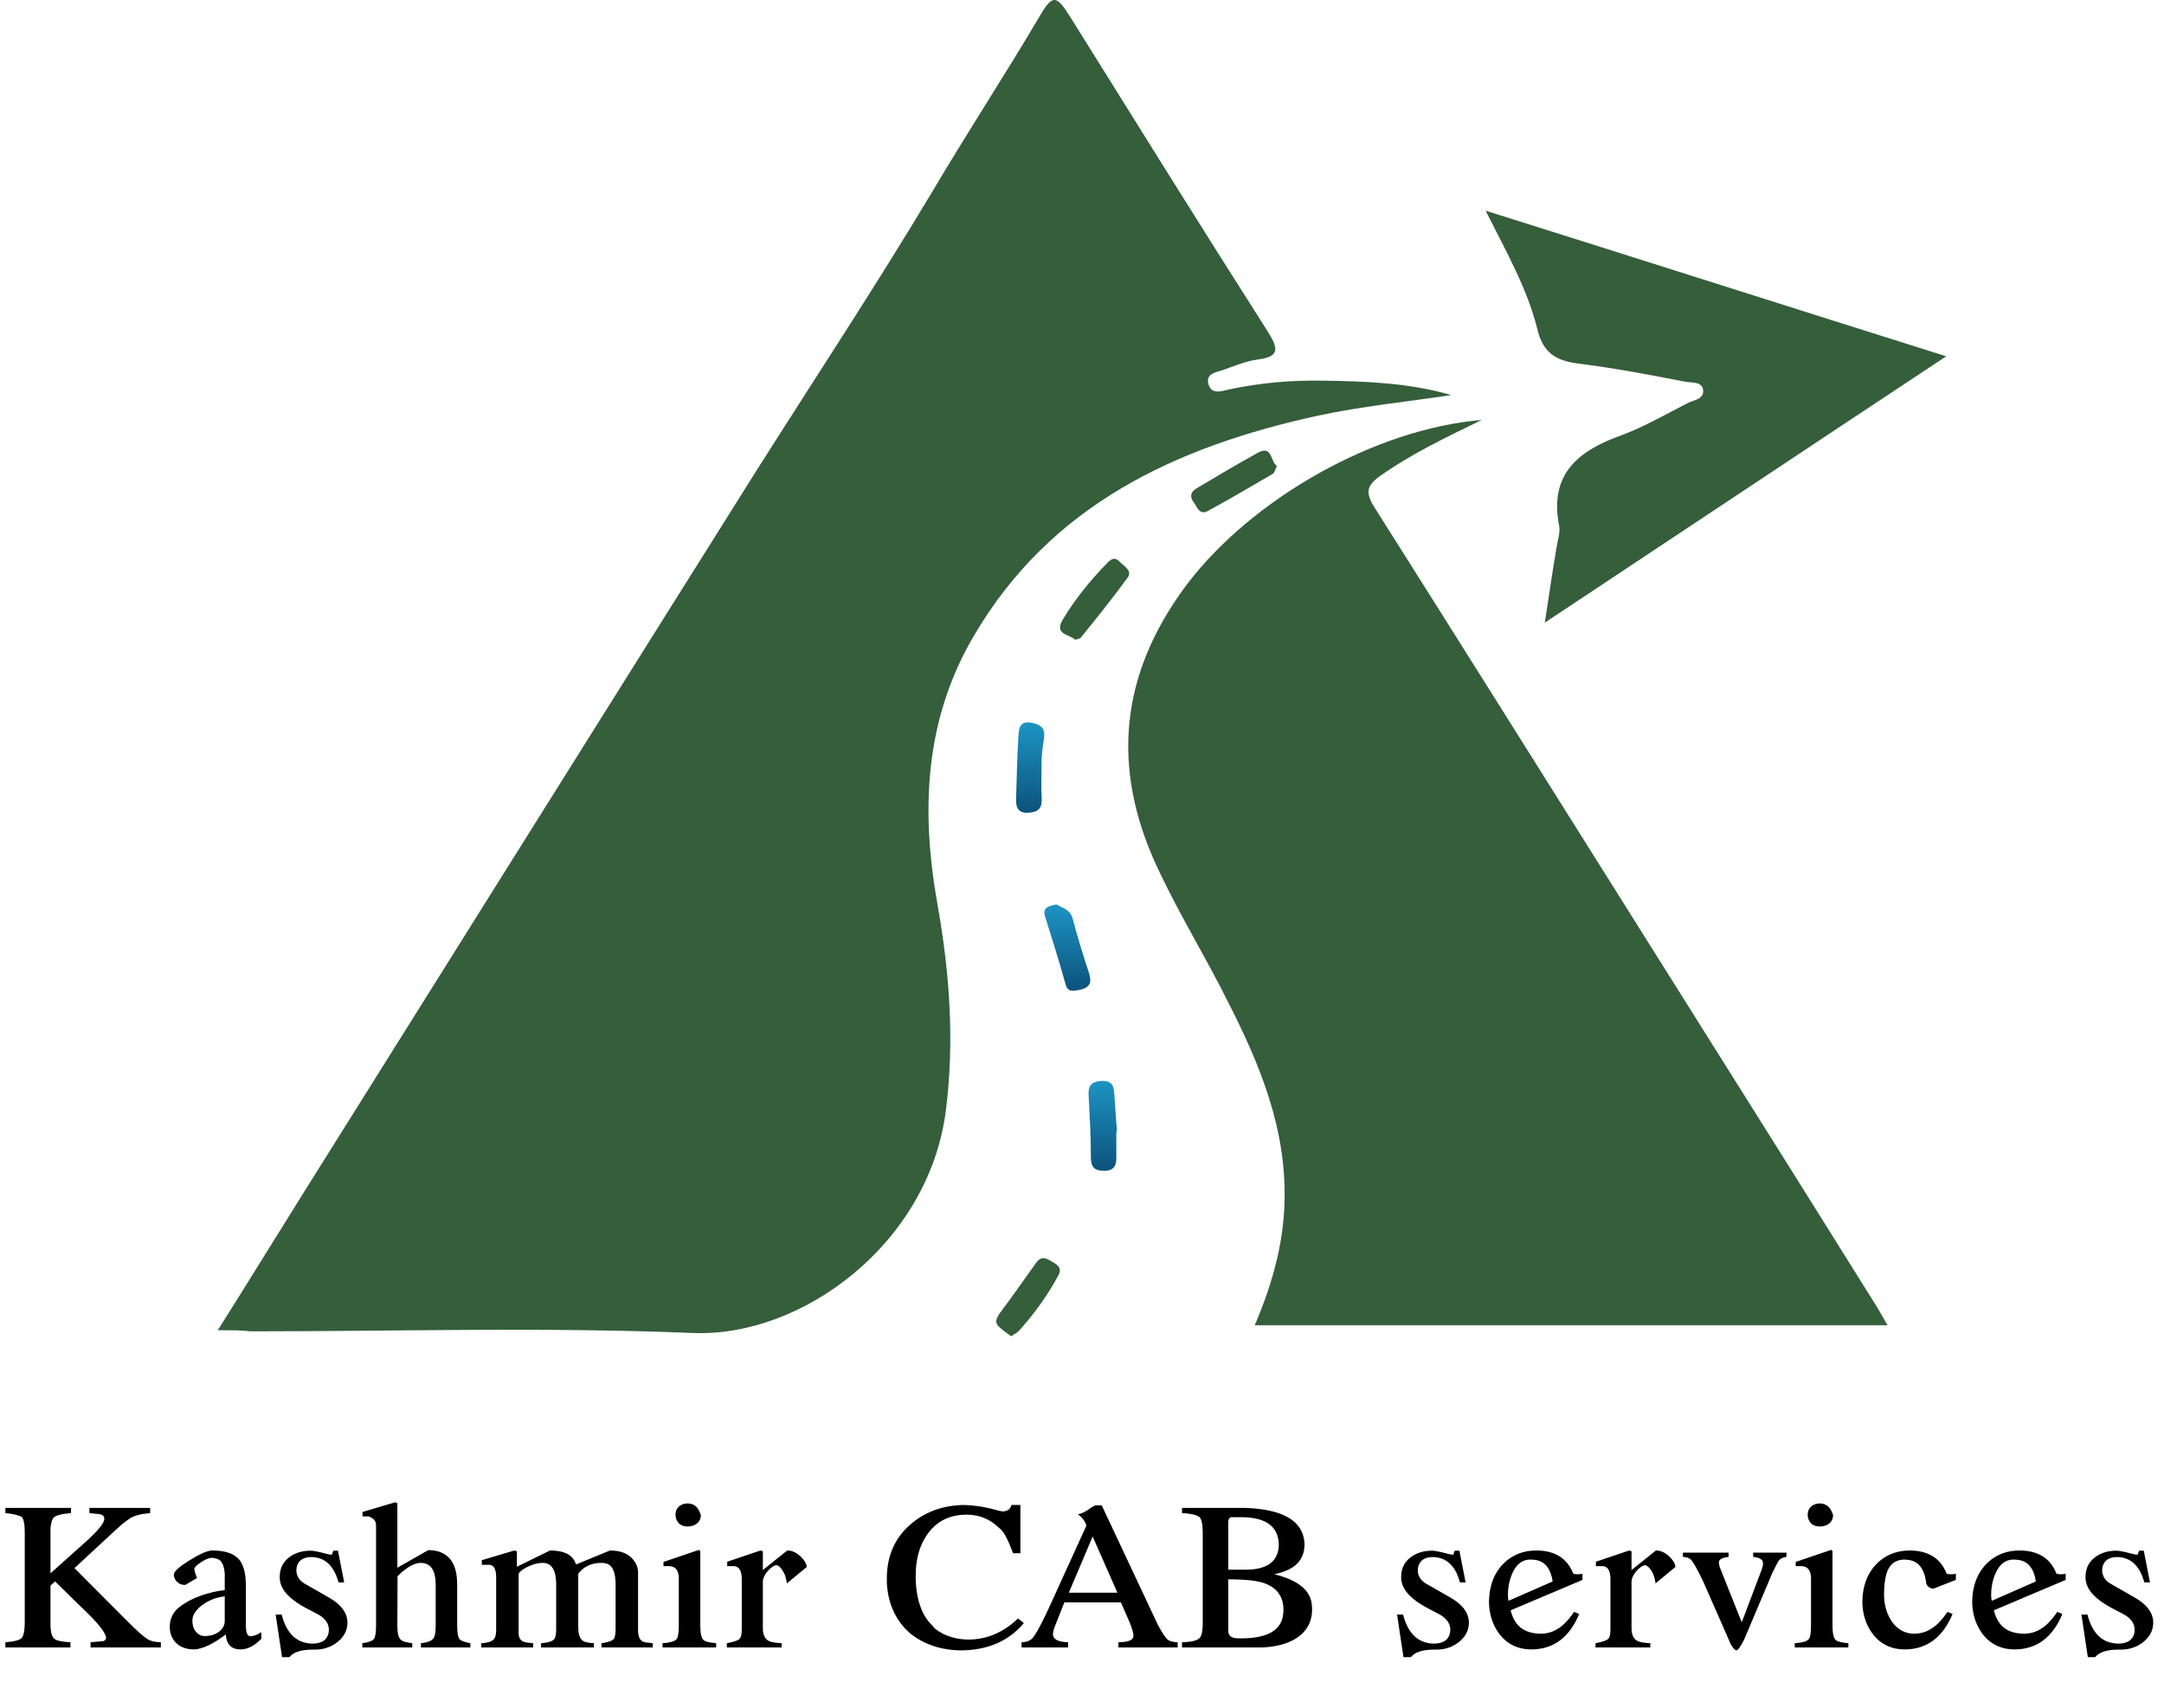
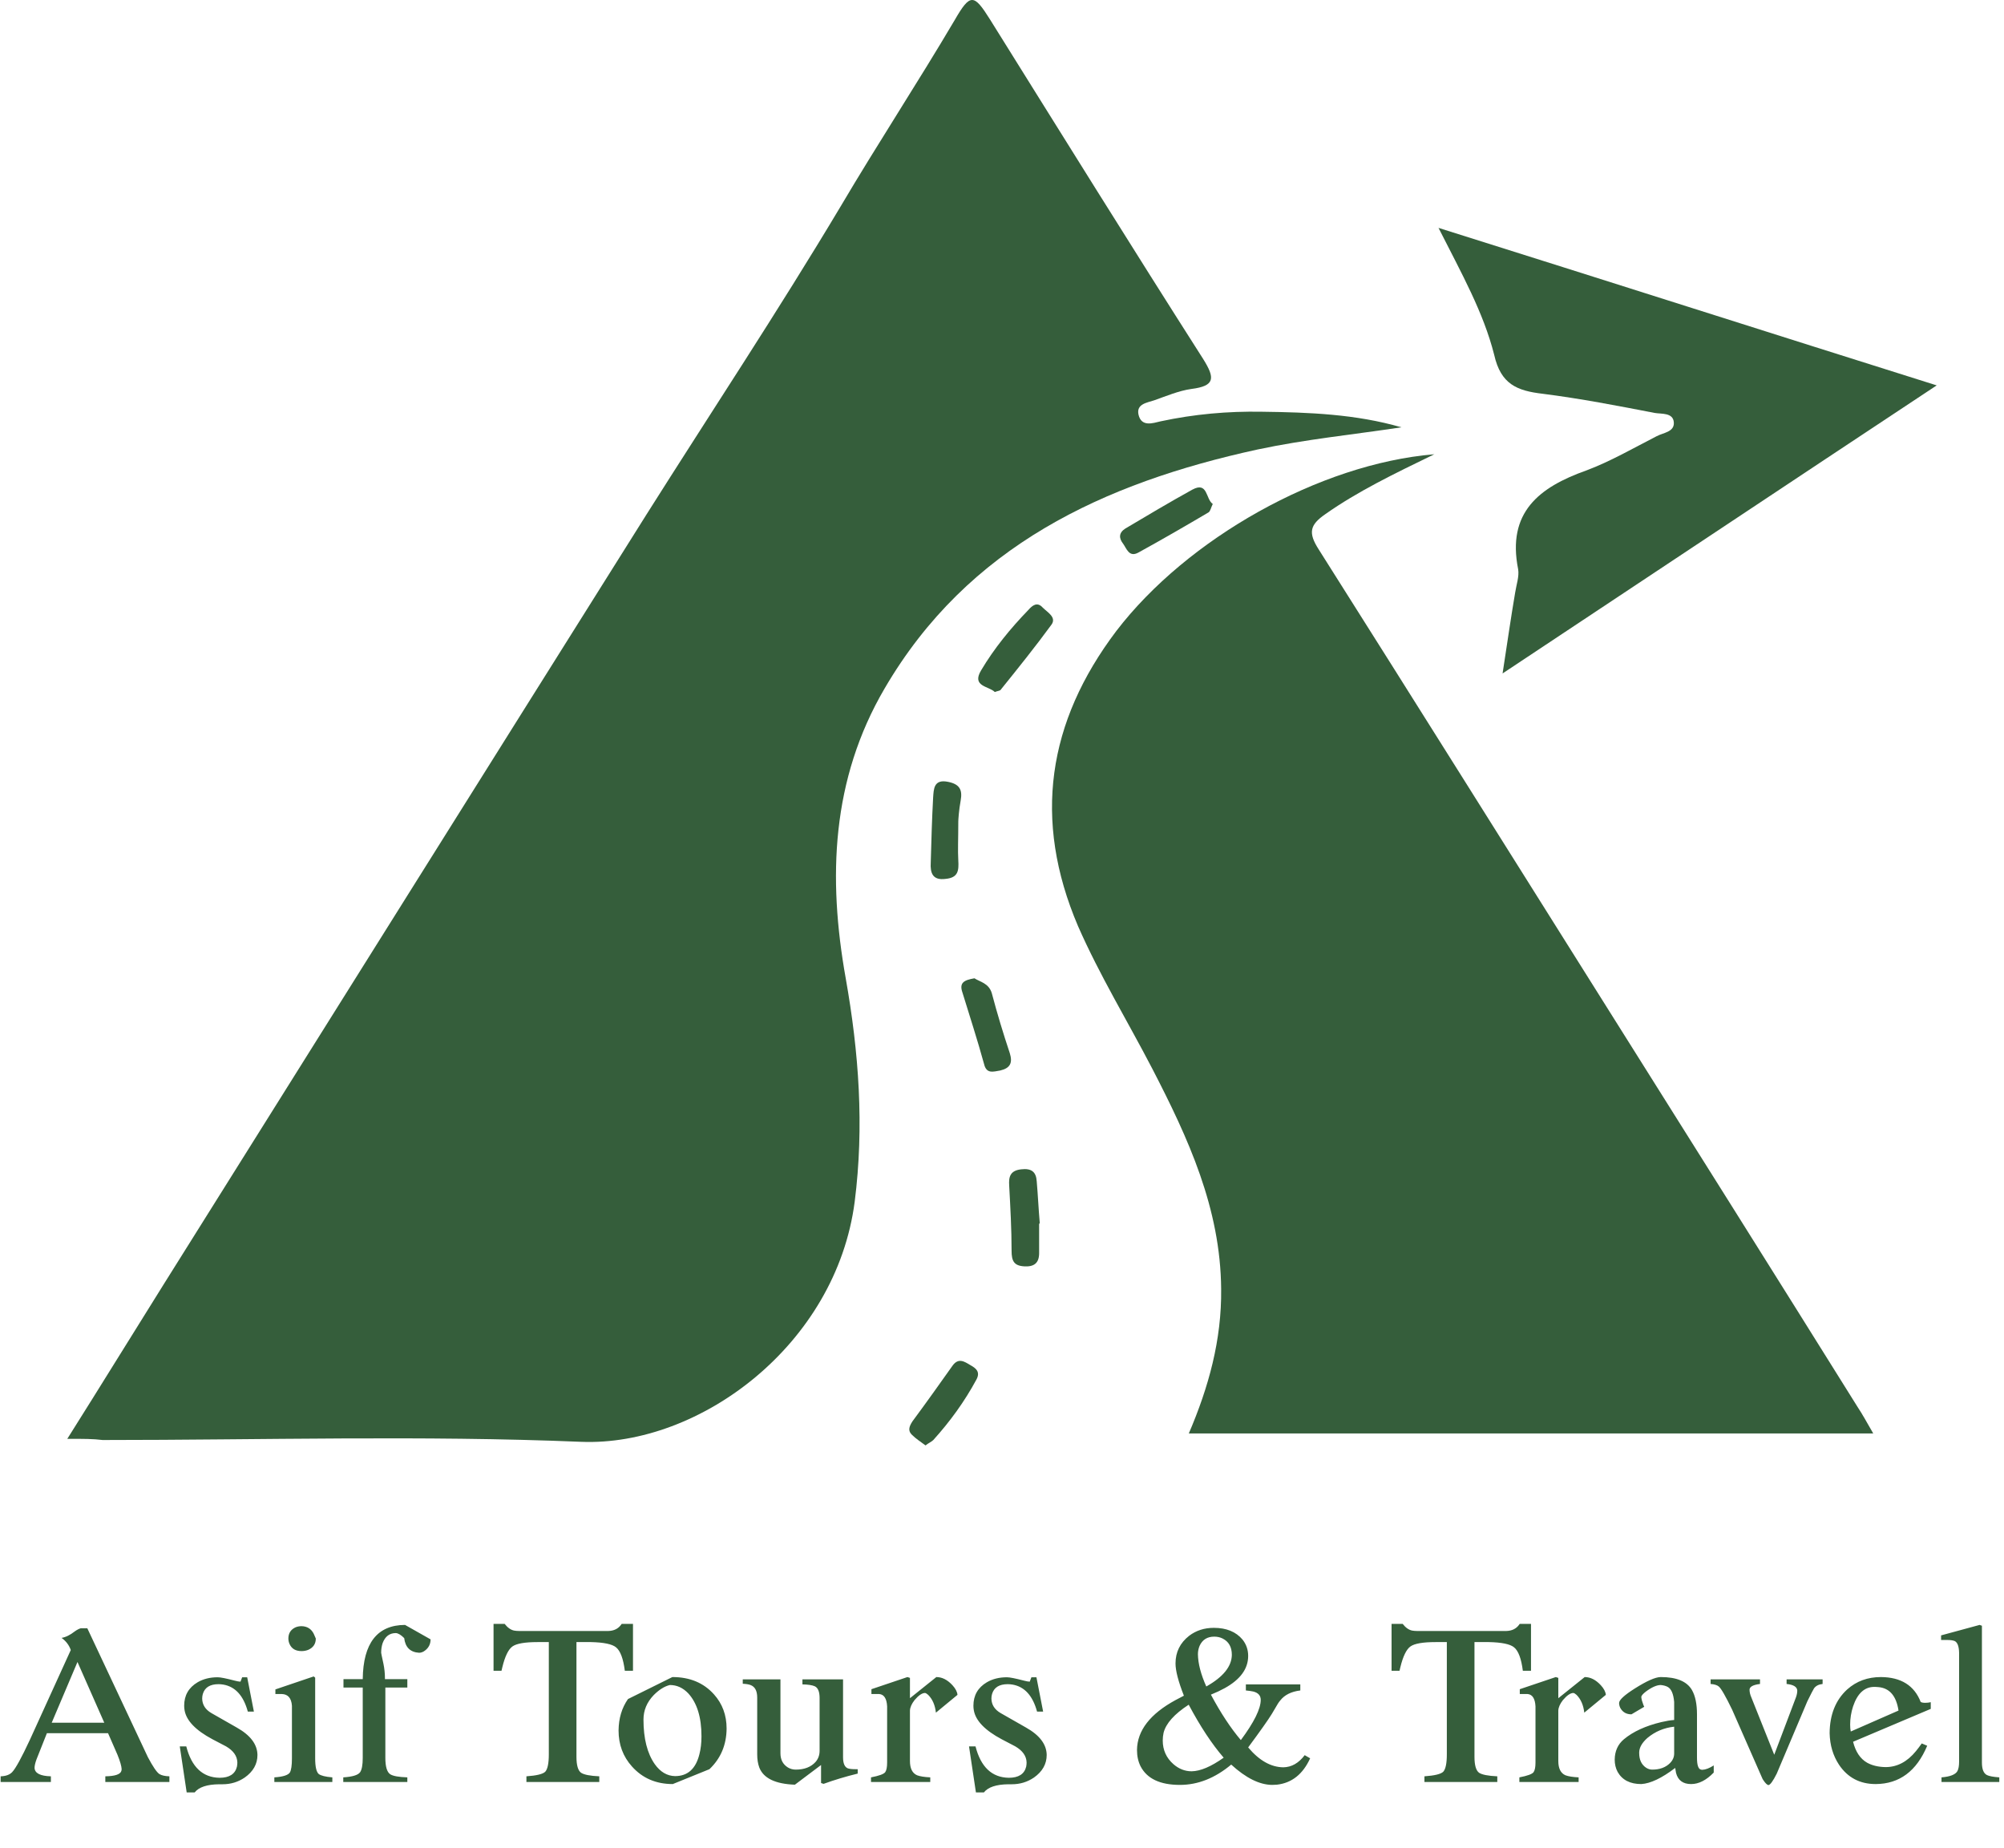
- <svg xmlns="http://www.w3.org/2000/svg" width="313" height="247" viewBox="0 0 313 247" fill="none">
-   <path d="M146.273 193.267C145.633 192.786 144.992 192.386 144.432 191.825C143.871 191.265 144.111 190.704 144.512 190.064C146.353 187.581 148.115 185.099 149.877 182.616C150.678 181.495 151.478 182.056 152.279 182.536C153 182.937 153.64 183.417 153.08 184.458C151.478 187.421 149.556 190.064 147.314 192.546C147.074 192.786 146.674 192.946 146.273 193.267Z" fill="#355E3B" />
-   <path d="M31.5 192.385C36.145 185.018 40.228 178.371 44.392 171.725C65.933 137.372 87.394 103.099 108.934 68.826C117.583 55.133 126.551 41.6 134.879 27.667C139.844 19.259 145.209 11.091 150.174 2.683C152.256 -0.921 152.736 -0.841 154.898 2.603C164.348 17.737 173.797 32.952 183.406 48.006C185.007 50.569 185.007 51.609 181.804 52.01C180.123 52.25 178.441 52.971 176.84 53.531C175.879 53.852 174.437 54.012 174.758 55.453C175.158 57.135 176.679 56.574 177.72 56.334C182.205 55.373 186.689 54.973 191.253 55.053C197.579 55.133 203.825 55.373 209.911 57.135C203.585 58.096 197.099 58.736 190.693 60.098C170.113 64.582 151.936 72.99 140.805 92.048C133.678 104.22 133.198 117.353 135.6 130.806C137.362 140.735 138.082 150.585 136.801 160.674C134.319 179.813 116.061 193.426 100.206 192.785C78.906 191.904 57.525 192.545 36.224 192.545C34.943 192.385 33.742 192.385 31.5 192.385Z" fill="#355E3B" />
-   <path d="M214.315 60.739C208.87 63.382 204.065 65.704 199.741 68.747C197.659 70.188 197.419 71.229 198.86 73.472C211.833 93.971 224.725 114.551 237.618 135.051C248.748 152.748 259.879 170.445 270.93 188.142C271.57 189.103 272.131 190.144 273.012 191.665C242.342 191.665 212.073 191.665 181.484 191.665C184.126 185.499 185.888 179.173 185.808 172.366C185.728 161.556 181.404 152.187 176.599 142.898C173.316 136.572 169.552 130.406 166.67 123.84C160.584 109.586 162.586 96.534 171.794 84.362C181.244 72.03 198.941 62.02 214.315 60.739Z" fill="#355E3B" />
-   <path d="M214.876 30.47C237.298 37.517 258.838 44.404 281.5 51.53C261.641 64.663 242.903 77.155 223.444 90.047C224.085 85.883 224.565 82.52 225.126 79.237C225.286 78.196 225.686 77.075 225.526 76.114C224.005 68.507 228.329 65.144 234.655 62.901C237.858 61.7 240.901 59.938 244.024 58.337C244.905 57.856 246.426 57.776 246.346 56.495C246.266 55.134 244.665 55.374 243.784 55.214C238.819 54.253 233.854 53.292 228.809 52.651C225.366 52.251 223.204 51.37 222.323 47.447C220.882 41.761 217.999 36.636 214.876 30.47Z" fill="#355E3B" />
-   <path d="M155.539 92.53C154.738 91.729 152.416 91.809 153.697 89.647C155.459 86.684 157.621 84.041 160.023 81.559C160.584 80.918 161.224 80.438 161.945 81.239C162.586 81.879 163.787 82.52 163.146 83.481C160.984 86.444 158.662 89.327 156.34 92.209C156.26 92.37 155.939 92.37 155.539 92.53Z" fill="#355E3B" />
-   <path d="M184.687 67.386C184.447 67.866 184.367 68.347 184.127 68.507C181.004 70.349 177.961 72.11 174.758 73.872C173.476 74.593 173.156 73.311 172.676 72.671C172.115 71.95 172.115 71.229 172.996 70.669C175.959 68.907 178.922 67.145 181.965 65.464C184.047 64.343 183.726 66.745 184.687 67.386Z" fill="#355E3B" />
-   <path d="M152.816 130.807C153.537 131.287 154.738 131.447 155.139 132.809C155.859 135.531 156.66 138.174 157.541 140.816C157.941 142.097 157.621 142.818 156.26 143.138C155.299 143.299 154.418 143.619 154.098 142.258C153.217 139.055 152.176 135.851 151.215 132.728C150.734 131.367 151.455 131.047 152.816 130.807Z" fill="url(#paint6_linear_188_54)" />
-   <path d="M161.465 163.638C161.465 164.919 161.465 166.281 161.465 167.562C161.465 168.923 160.744 169.404 159.463 169.323C158.102 169.243 157.781 168.603 157.781 167.241C157.781 164.359 157.621 161.476 157.461 158.513C157.381 157.312 157.621 156.511 159.062 156.351C160.424 156.191 161.064 156.671 161.144 157.953C161.305 159.794 161.385 161.636 161.545 163.478C161.545 163.638 161.465 163.638 161.465 163.638Z" fill="url(#paint7_linear_188_54)" />
-   <path d="M150.655 109.826C150.655 112.309 150.575 113.67 150.655 115.031C150.735 116.393 150.655 117.354 148.973 117.514C147.211 117.754 146.891 116.713 146.971 115.352C147.051 112.469 147.131 109.506 147.291 106.623C147.371 105.502 147.371 104.141 149.293 104.541C150.895 104.862 151.215 105.662 150.975 107.024C150.735 108.305 150.655 109.666 150.655 109.826Z" fill="url(#paint8_linear_188_54)" />
-   <path d="M12.931 218.835V218.079H21.723V218.835C20.454 218.928 19.493 219.171 18.839 219.563L17.831 220.291L16.823 221.187L10.775 226.787L18.223 234.263C19.847 235.905 20.939 236.867 21.499 237.147C21.929 237.371 22.517 237.492 23.263 237.511V238.267H13.099V237.511C14.275 237.417 14.901 237.361 14.975 237.343C15.199 237.249 15.321 237.1 15.339 236.895C15.339 236.167 14.135 234.664 11.727 232.387C11.541 232.219 11.363 232.051 11.195 231.883L7.975 228.719L7.303 229.307V234.907C7.303 236.027 7.499 236.736 7.891 237.035C8.246 237.296 9.011 237.455 10.187 237.511V238.267H0.779V237.511C2.067 237.417 2.861 237.203 3.159 236.867C3.439 236.512 3.579 235.747 3.579 234.571V221.467C3.579 220.403 3.43 219.703 3.131 219.367L2.543 219.143C2.021 218.993 1.433 218.891 0.779 218.835V218.079H10.271V218.835C8.946 218.928 8.097 219.152 7.723 219.507L7.499 219.927L7.303 220.907V227.543L12.679 222.727C14.266 221.271 15.069 220.253 15.087 219.675C15.087 219.301 14.882 219.077 14.471 219.003C14.341 218.965 14.089 218.937 13.715 218.919C13.379 218.881 13.118 218.853 12.931 218.835ZM32.507 234.459V230.875C31.144 231.024 29.95 231.528 28.923 232.387C28.214 233.021 27.85 233.656 27.831 234.291V234.403C27.831 235.299 28.139 235.952 28.755 236.363C29.016 236.531 29.287 236.615 29.567 236.615C30.575 236.615 31.368 236.325 31.947 235.747C32.32 235.373 32.507 234.944 32.507 234.459ZM37.799 236.055V237.007C36.81 238.033 35.802 238.547 34.775 238.547C33.692 238.547 33.02 238.052 32.759 237.063C32.722 236.857 32.684 236.633 32.647 236.391C30.855 237.753 29.343 238.472 28.111 238.547C26.618 238.547 25.563 238.005 24.947 236.923C24.686 236.437 24.555 235.887 24.555 235.271C24.574 234.132 24.984 233.227 25.787 232.555C27.019 231.528 28.69 230.763 30.799 230.259C31.434 230.109 32.003 230.016 32.507 229.979V227.571C32.414 226.488 32.124 225.816 31.639 225.555C31.396 225.424 31.088 225.34 30.715 225.303C30.174 225.303 29.502 225.601 28.699 226.199C28.344 226.479 28.148 226.703 28.111 226.871C28.111 226.983 28.139 227.151 28.195 227.375C28.27 227.599 28.335 227.795 28.391 227.963L28.503 228.215L26.795 229.223C26.123 229.223 25.628 228.943 25.311 228.383C25.199 228.159 25.143 227.935 25.143 227.711C25.143 227.3 25.852 226.647 27.271 225.751C28.839 224.761 29.978 224.257 30.687 224.239H30.715C32.824 224.239 34.215 224.817 34.887 225.975C35.335 226.759 35.559 227.841 35.559 229.223V235.019C35.559 236.008 35.736 236.54 36.091 236.615C36.147 236.633 36.203 236.643 36.259 236.643C36.707 236.624 37.22 236.428 37.799 236.055ZM48.886 224.267L49.782 228.859H48.97C48.391 226.731 47.299 225.527 45.694 225.247C45.47 225.209 45.255 225.191 45.05 225.191C43.911 225.191 43.211 225.629 42.95 226.507C42.894 226.712 42.866 226.917 42.866 227.123C42.885 227.944 43.295 228.588 44.098 229.055L47.486 230.987C49.315 232.013 50.239 233.236 50.258 234.655C50.258 235.868 49.689 236.876 48.55 237.679C47.673 238.276 46.683 238.575 45.582 238.575H45.134C43.51 238.593 42.418 238.957 41.858 239.667H40.794L39.87 233.507H40.738C41.447 236.269 42.931 237.669 45.19 237.707C46.497 237.707 47.271 237.212 47.514 236.223C47.551 236.036 47.57 235.849 47.57 235.663C47.551 234.804 47.047 234.085 46.058 233.507L44.238 232.555C41.998 231.36 40.757 230.072 40.514 228.691C40.477 228.485 40.458 228.28 40.458 228.075C40.458 226.693 41.055 225.648 42.25 224.939C43.015 224.491 43.911 224.267 44.938 224.267C45.311 224.267 46.067 224.416 47.206 224.715C47.561 224.808 47.822 224.855 47.99 224.855L48.214 224.267H48.886ZM57.501 227.963L57.473 235.103C57.473 236.241 57.66 236.941 58.033 237.203C58.313 237.408 58.845 237.557 59.629 237.651V238.267H52.405V237.651C53.357 237.52 53.926 237.296 54.113 236.979C54.3 236.68 54.393 236.055 54.393 235.103V220.711V220.599C54.393 220.057 54.122 219.665 53.581 219.423C53.45 219.367 53.376 219.329 53.357 219.311H52.433V218.667L57.165 217.267L57.473 217.407V226.731L61.953 224.183C64.716 224.22 66.106 225.853 66.125 229.083V235.103C66.125 236.185 66.256 236.857 66.517 237.119C66.76 237.324 67.264 237.501 68.029 237.651V238.267H60.889V237.651C61.916 237.539 62.541 237.268 62.765 236.839C62.933 236.503 63.017 235.924 63.017 235.103V229.111C62.998 227.076 62.28 226.049 60.861 226.031C60.021 226.031 59.022 226.553 57.865 227.599C57.734 227.729 57.613 227.851 57.501 227.963ZM69.693 226.311V225.639L74.397 224.239L74.761 224.351V226.591L79.549 224.239C81.266 224.239 82.414 224.677 82.993 225.555C83.124 225.779 83.236 226.012 83.329 226.255L88.229 224.239C89.946 224.239 91.15 224.799 91.841 225.919C92.14 226.385 92.289 226.88 92.289 227.403V235.887C92.308 236.913 92.69 237.464 93.437 237.539L94.417 237.651V238.267H86.997V237.651C87.986 237.52 88.593 237.296 88.817 236.979C88.966 236.717 89.041 236.241 89.041 235.551V229.223C89.041 227.543 88.668 226.535 87.921 226.199C87.641 226.087 87.305 226.031 86.913 226.031C85.513 226.049 84.421 226.572 83.637 227.599V235.327C83.637 236.409 83.898 237.091 84.421 237.371C84.738 237.52 85.233 237.613 85.905 237.651V238.267H78.261V237.651C79.344 237.576 79.997 237.352 80.221 236.979C80.37 236.699 80.445 236.241 80.445 235.607V229.083C80.426 227.067 79.792 226.049 78.541 226.031C77.664 226.031 76.74 226.32 75.769 226.899C75.284 227.197 75.032 227.459 75.013 227.683V236.167C75.013 236.857 75.274 237.287 75.797 237.455C76.096 237.548 76.534 237.613 77.113 237.651V238.267H69.609V237.651C70.692 237.595 71.345 237.333 71.569 236.867C71.7 236.587 71.765 236.176 71.765 235.635V228.019C71.746 226.899 71.41 226.329 70.757 226.311H69.693ZM99.47 217.435C100.216 217.453 100.758 217.789 101.094 218.443L101.374 219.087C101.374 219.796 101.038 220.3 100.366 220.599C100.086 220.711 99.787 220.767 99.47 220.767C98.686 220.767 98.154 220.459 97.874 219.843C97.762 219.6 97.706 219.348 97.706 219.087C97.706 218.396 98.014 217.901 98.63 217.603C98.891 217.491 99.171 217.435 99.47 217.435ZM95.97 225.891L101.094 224.155L101.29 224.323V235.103C101.29 236.223 101.448 236.923 101.766 237.203C102.064 237.427 102.671 237.576 103.586 237.651V238.267H95.83V237.651C96.968 237.576 97.659 237.361 97.902 237.007C98.088 236.689 98.182 236.055 98.182 235.103V228.075C98.107 227.048 97.65 226.525 96.81 226.507H95.97V225.891ZM105.186 226.507V225.863L110.002 224.239L110.338 224.351V227.067L113.866 224.239C114.632 224.239 115.35 224.603 116.022 225.331C116.433 225.779 116.657 226.208 116.694 226.619L113.81 228.999C113.698 227.991 113.353 227.197 112.774 226.619C112.606 226.469 112.466 226.385 112.354 226.367C111.962 226.367 111.496 226.684 110.954 227.319C110.562 227.823 110.357 228.289 110.338 228.719V235.467C110.338 236.456 110.656 237.091 111.29 237.371C111.682 237.52 112.27 237.613 113.054 237.651V238.267H105.13V237.651C106.213 237.445 106.848 237.212 107.034 236.951C107.202 236.708 107.286 236.279 107.286 235.663V228.159C107.23 227.113 106.876 226.563 106.222 226.507H105.186ZM139.19 217.659C140.814 217.677 142.41 217.911 143.978 218.359C144.463 218.508 144.846 218.583 145.126 218.583C145.76 218.545 146.152 218.237 146.302 217.659H147.59V224.631H146.526C145.891 222.895 145.312 221.756 144.79 221.215L144.398 220.879C143.128 219.665 141.598 219.059 139.806 219.059C137.267 219.059 135.326 220.076 133.982 222.111C132.955 223.66 132.442 225.601 132.442 227.935C132.46 231.22 133.291 233.637 134.934 235.187C135.102 235.485 135.568 235.84 136.334 236.251C137.472 236.829 138.742 237.119 140.142 237.119C142.774 237.1 145.144 236.083 147.254 234.067L148.094 234.739C145.928 237.315 142.932 238.631 139.106 238.687C136.119 238.668 133.608 237.828 131.574 236.167L130.93 235.551C129.25 233.721 128.363 231.453 128.27 228.747V228.327C128.27 224.929 129.502 222.232 131.966 220.235C133.963 218.611 136.371 217.752 139.19 217.659ZM158.04 222.223L154.596 230.343H161.624L158.04 222.223ZM170.332 237.511V238.267H161.764V237.511C163.09 237.492 163.808 237.24 163.92 236.755C163.939 236.68 163.948 236.615 163.948 236.559C163.93 236.148 163.743 235.504 163.388 234.627L162.128 231.743H153.952L152.552 235.271C152.384 235.737 152.3 236.111 152.3 236.391C152.338 237.1 153.066 237.473 154.484 237.511V238.267H147.764V237.511C148.455 237.492 148.968 237.305 149.304 236.951C149.771 236.465 150.564 235.019 151.684 232.611L157.144 220.627C156.92 219.973 156.51 219.432 155.912 219.003C156.472 218.909 157.06 218.62 157.676 218.135C157.994 217.911 158.264 217.771 158.488 217.715H159.356L167.448 234.935C168.12 236.204 168.634 236.96 168.988 237.203C169.287 237.389 169.735 237.492 170.332 237.511ZM177.658 220.179V227.011H180.514C183.426 226.917 184.91 225.723 184.966 223.427C184.928 220.776 183.127 219.441 179.562 219.423H178.162C177.826 219.423 177.658 219.675 177.658 220.179ZM177.658 228.411V235.831C177.658 236.428 177.956 236.783 178.554 236.895C178.796 236.932 179.104 236.951 179.478 236.951C182.875 236.951 184.863 236.036 185.442 234.207C185.572 233.777 185.638 233.301 185.638 232.779C185.619 230.968 184.77 229.727 183.09 229.055C182.1 228.625 180.29 228.411 177.658 228.411ZM170.966 218.835V218.079H180.066C185.666 218.265 188.54 220.001 188.69 223.287C188.69 225.004 187.934 226.236 186.422 226.983C185.843 227.263 185.143 227.496 184.322 227.683C187.402 228.429 189.175 229.699 189.642 231.491C189.735 231.883 189.782 232.303 189.782 232.751C189.782 234.785 188.811 236.297 186.87 237.287C185.656 237.884 184.172 238.211 182.418 238.267H170.966V237.511C172.347 237.473 173.206 237.259 173.542 236.867C173.822 236.512 173.962 235.859 173.962 234.907V221.467C173.943 220.365 173.775 219.665 173.458 219.367L172.926 219.115C172.291 218.947 171.638 218.853 170.966 218.835ZM211.089 224.267L211.985 228.859H211.173C210.595 226.731 209.503 225.527 207.897 225.247C207.673 225.209 207.459 225.191 207.253 225.191C206.115 225.191 205.415 225.629 205.153 226.507C205.097 226.712 205.069 226.917 205.069 227.123C205.088 227.944 205.499 228.588 206.301 229.055L209.689 230.987C211.519 232.013 212.443 233.236 212.461 234.655C212.461 235.868 211.892 236.876 210.753 237.679C209.876 238.276 208.887 238.575 207.785 238.575H207.337C205.713 238.593 204.621 238.957 204.061 239.667H202.997L202.073 233.507H202.941C203.651 236.269 205.135 237.669 207.393 237.707C208.7 237.707 209.475 237.212 209.717 236.223C209.755 236.036 209.773 235.849 209.773 235.663C209.755 234.804 209.251 234.085 208.261 233.507L206.441 232.555C204.201 231.36 202.96 230.072 202.717 228.691C202.68 228.485 202.661 228.28 202.661 228.075C202.661 226.693 203.259 225.648 204.453 224.939C205.219 224.491 206.115 224.267 207.141 224.267C207.515 224.267 208.271 224.416 209.409 224.715C209.764 224.808 210.025 224.855 210.193 224.855L210.417 224.267H211.089ZM218.192 231.519L224.576 228.719C224.278 226.759 223.382 225.713 221.888 225.583C221.739 225.564 221.599 225.555 221.468 225.555H221.3C220.012 225.573 219.079 226.441 218.5 228.159C218.239 228.961 218.108 229.773 218.108 230.595C218.108 230.968 218.136 231.276 218.192 231.519ZM227.684 233.115L228.412 233.423C226.994 236.82 224.698 238.528 221.524 238.547C219.415 238.547 217.782 237.688 216.624 235.971C215.822 234.757 215.402 233.348 215.364 231.743C215.383 229.26 216.167 227.309 217.716 225.891C218.948 224.789 220.451 224.239 222.224 224.239C224.912 224.257 226.686 225.368 227.544 227.571C227.675 227.645 227.88 227.683 228.16 227.683C228.403 227.683 228.646 227.655 228.888 227.599V228.495L218.5 232.891C218.836 234.235 219.462 235.168 220.376 235.691C221.048 236.064 221.87 236.26 222.84 236.279C224.39 236.279 225.743 235.569 226.9 234.151C227.162 233.833 227.423 233.488 227.684 233.115ZM230.831 226.507V225.863L235.647 224.239L235.983 224.351V227.067L239.511 224.239C240.276 224.239 240.995 224.603 241.667 225.331C242.078 225.779 242.302 226.208 242.339 226.619L239.455 228.999C239.343 227.991 238.998 227.197 238.419 226.619C238.251 226.469 238.111 226.385 237.999 226.367C237.607 226.367 237.14 226.684 236.599 227.319C236.207 227.823 236.002 228.289 235.983 228.719V235.467C235.983 236.456 236.3 237.091 236.935 237.371C237.327 237.52 237.915 237.613 238.699 237.651V238.267H230.775V237.651C231.858 237.445 232.492 237.212 232.679 236.951C232.847 236.708 232.931 236.279 232.931 235.663V228.159C232.875 227.113 232.52 226.563 231.867 226.507H230.831ZM253.579 224.547H258.395V225.163C257.872 225.219 257.489 225.415 257.247 225.751C257.116 225.956 256.817 226.535 256.351 227.487L252.263 237.147C251.759 238.155 251.385 238.668 251.143 238.687C250.956 238.649 250.723 238.416 250.443 237.987C250.405 237.912 250.377 237.865 250.359 237.847L246.299 228.607C245.421 226.796 244.824 225.76 244.507 225.499C244.283 225.312 243.919 225.2 243.415 225.163V224.547H250.023V225.163C249.108 225.275 248.641 225.527 248.623 225.919C248.623 226.255 248.707 226.609 248.875 226.983L251.927 234.627L254.839 226.927C254.951 226.609 255.007 226.311 255.007 226.031C254.969 225.545 254.493 225.256 253.579 225.163V224.547ZM263.231 217.435C263.978 217.453 264.519 217.789 264.855 218.443L265.135 219.087C265.135 219.796 264.799 220.3 264.127 220.599C263.847 220.711 263.549 220.767 263.231 220.767C262.447 220.767 261.915 220.459 261.635 219.843C261.523 219.6 261.467 219.348 261.467 219.087C261.467 218.396 261.775 217.901 262.391 217.603C262.653 217.491 262.933 217.435 263.231 217.435ZM259.731 225.891L264.855 224.155L265.051 224.323V235.103C265.051 236.223 265.21 236.923 265.527 237.203C265.826 237.427 266.433 237.576 267.347 237.651V238.267H259.591V237.651C260.73 237.576 261.421 237.361 261.663 237.007C261.85 236.689 261.943 236.055 261.943 235.103V228.075C261.869 227.048 261.411 226.525 260.571 226.507H259.731V225.891ZM281.688 233.115L282.416 233.423C280.997 236.82 278.701 238.528 275.528 238.547C273.419 238.547 271.785 237.688 270.628 235.971C269.825 234.757 269.405 233.348 269.368 231.743C269.387 229.26 270.171 227.309 271.72 225.891C272.952 224.789 274.455 224.239 276.228 224.239C278.916 224.257 280.689 225.368 281.548 227.571C281.679 227.645 281.884 227.683 282.164 227.683C282.407 227.683 282.649 227.655 282.892 227.599V228.495L279.672 229.755C279.224 229.755 278.888 229.549 278.664 229.139C278.608 229.008 278.58 228.877 278.58 228.747V228.719C278.281 226.759 277.385 225.713 275.892 225.583C275.743 225.564 275.603 225.555 275.472 225.555H275.304C274.035 225.629 273.213 226.329 272.84 227.655C272.616 228.42 272.504 229.437 272.504 230.707C272.541 232.312 272.98 233.665 273.82 234.767C274.623 235.756 275.631 236.26 276.844 236.279C278.393 236.279 279.747 235.569 280.904 234.151C281.165 233.833 281.427 233.488 281.688 233.115ZM288.083 231.519L294.467 228.719C294.168 226.759 293.272 225.713 291.779 225.583C291.629 225.564 291.489 225.555 291.359 225.555H291.191C289.903 225.573 288.969 226.441 288.391 228.159C288.129 228.961 287.999 229.773 287.999 230.595C287.999 230.968 288.027 231.276 288.083 231.519ZM297.575 233.115L298.303 233.423C296.884 236.82 294.588 238.528 291.415 238.547C289.305 238.547 287.672 237.688 286.515 235.971C285.712 234.757 285.292 233.348 285.255 231.743C285.273 229.26 286.057 227.309 287.607 225.891C288.839 224.789 290.341 224.239 292.115 224.239C294.803 224.257 296.576 225.368 297.435 227.571C297.565 227.645 297.771 227.683 298.051 227.683C298.293 227.683 298.536 227.655 298.779 227.599V228.495L288.391 232.891C288.727 234.235 289.352 235.168 290.267 235.691C290.939 236.064 291.76 236.26 292.731 236.279C294.28 236.279 295.633 235.569 296.791 234.151C297.052 233.833 297.313 233.488 297.575 233.115ZM310.074 224.267L310.97 228.859H310.158C309.579 226.731 308.487 225.527 306.882 225.247C306.658 225.209 306.443 225.191 306.238 225.191C305.099 225.191 304.399 225.629 304.138 226.507C304.082 226.712 304.054 226.917 304.054 227.123C304.072 227.944 304.483 228.588 305.286 229.055L308.674 230.987C310.503 232.013 311.427 233.236 311.446 234.655C311.446 235.868 310.876 236.876 309.738 237.679C308.86 238.276 307.871 238.575 306.77 238.575H306.322C304.698 238.593 303.606 238.957 303.046 239.667H301.982L301.058 233.507H301.926C302.635 236.269 304.119 237.669 306.378 237.707C307.684 237.707 308.459 237.212 308.702 236.223C308.739 236.036 308.758 235.849 308.758 235.663C308.739 234.804 308.235 234.085 307.246 233.507L305.426 232.555C303.186 231.36 301.944 230.072 301.702 228.691C301.664 228.485 301.646 228.28 301.646 228.075C301.646 226.693 302.243 225.648 303.438 224.939C304.203 224.491 305.099 224.267 306.126 224.267C306.499 224.267 307.255 224.416 308.394 224.715C308.748 224.808 309.01 224.855 309.178 224.855L309.402 224.267H310.074Z" fill="#000" />
-   <defs>
-     <linearGradient id="paint0_linear_188_54" x1="148.697" y1="181.963" x2="148.697" y2="193.267" gradientUnits="userSpaceOnUse">
-       <stop stop-color="#1D94C4" />
-       <stop offset="1" stop-color="#0C527B" />
-     </linearGradient>
-     <linearGradient id="paint1_linear_188_54" x1="120.706" y1="0" x2="120.706" y2="192.807" gradientUnits="userSpaceOnUse">
-       <stop stop-color="#1D94C4" />
-       <stop offset="1" stop-color="#0C527B" />
-     </linearGradient>
-     <linearGradient id="paint2_linear_188_54" x1="218.099" y1="60.739" x2="218.099" y2="191.665" gradientUnits="userSpaceOnUse">
-       <stop stop-color="#1D94C4" />
-       <stop offset="1" stop-color="#0C527B" />
-     </linearGradient>
-     <linearGradient id="paint3_linear_188_54" x1="248.188" y1="30.47" x2="248.188" y2="90.047" gradientUnits="userSpaceOnUse">
-       <stop stop-color="#1D94C4" />
-       <stop offset="1" stop-color="#0C527B" />
-     </linearGradient>
-     <linearGradient id="paint4_linear_188_54" x1="158.324" y1="80.819" x2="158.324" y2="92.53" gradientUnits="userSpaceOnUse">
-       <stop stop-color="#1D94C4" />
-       <stop offset="1" stop-color="#0C527B" />
-     </linearGradient>
-     <linearGradient id="paint5_linear_188_54" x1="178.488" y1="65.17" x2="178.488" y2="74.085" gradientUnits="userSpaceOnUse">
-       <stop stop-color="#1D94C4" />
-       <stop offset="1" stop-color="#0C527B" />
-     </linearGradient>
-     <linearGradient id="paint6_linear_188_54" x1="154.384" y1="130.807" x2="154.384" y2="143.29" gradientUnits="userSpaceOnUse">
-       <stop stop-color="#1D94C4" />
-       <stop offset="1" stop-color="#0C527B" />
-     </linearGradient>
-     <linearGradient id="paint7_linear_188_54" x1="159.496" y1="156.321" x2="159.496" y2="169.332" gradientUnits="userSpaceOnUse">
-       <stop stop-color="#1D94C4" />
-       <stop offset="1" stop-color="#0C527B" />
-     </linearGradient>
-     <linearGradient id="paint8_linear_188_54" x1="149.003" y1="104.47" x2="149.003" y2="117.548" gradientUnits="userSpaceOnUse">
-       <stop stop-color="#1D94C4" />
-       <stop offset="1" stop-color="#0C527B" />
-     </linearGradient>
-   </defs>
+ <svg xmlns="http://www.w3.org/2000/svg" width="268" height="247" viewBox="0 0 268 247" fill="none">
+   <path d="M123.773 193.267C123.133 192.786 122.492 192.386 121.932 191.825C121.371 191.265 121.611 190.704 122.012 190.064C123.853 187.581 125.615 185.099 127.377 182.616C128.178 181.495 128.978 182.056 129.779 182.536C130.5 182.937 131.14 183.417 130.58 184.458C128.978 187.421 127.056 190.064 124.814 192.546C124.574 192.786 124.174 192.946 123.773 193.267Z" fill="#355E3B" />
+   <path d="M9 192.385C13.645 185.018 17.728 178.371 21.892 171.725C43.433 137.372 64.894 103.099 86.434 68.826C95.083 55.133 104.051 41.6 112.379 27.667C117.344 19.259 122.709 11.091 127.674 2.683C129.756 -0.921 130.236 -0.841 132.398 2.603C141.848 17.737 151.297 32.952 160.906 48.006C162.507 50.569 162.507 51.609 159.304 52.01C157.623 52.25 155.941 52.971 154.34 53.531C153.379 53.852 151.937 54.012 152.258 55.453C152.658 57.135 154.179 56.574 155.22 56.334C159.705 55.373 164.189 54.973 168.753 55.053C175.079 55.133 181.325 55.373 187.411 57.135C181.085 58.096 174.599 58.736 168.193 60.098C147.613 64.582 129.436 72.99 118.305 92.048C111.178 104.22 110.698 117.353 113.1 130.806C114.862 140.735 115.582 150.585 114.301 160.674C111.819 179.813 93.561 193.426 77.706 192.785C56.406 191.904 35.025 192.545 13.725 192.545C12.443 192.385 11.242 192.385 9 192.385Z" fill="#355E3B" />
+   <path d="M191.815 60.739C186.37 63.382 181.565 65.704 177.241 68.747C175.159 70.188 174.919 71.229 176.36 73.472C189.333 93.971 202.225 114.551 215.118 135.051C226.248 152.748 237.379 170.445 248.43 188.142C249.07 189.103 249.631 190.144 250.512 191.665C219.842 191.665 189.573 191.665 158.984 191.665C161.626 185.499 163.388 179.173 163.308 172.366C163.228 161.556 158.904 152.187 154.099 142.898C150.816 136.572 147.052 130.406 144.17 123.84C138.084 109.586 140.086 96.534 149.294 84.362C158.744 72.03 176.441 62.02 191.815 60.739Z" fill="#355E3B" />
+   <path d="M192.376 30.47C214.798 37.517 236.338 44.404 259 51.53C239.141 64.663 220.403 77.155 200.944 90.047C201.585 85.883 202.065 82.52 202.626 79.237C202.786 78.196 203.186 77.075 203.026 76.114C201.505 68.507 205.829 65.144 212.155 62.901C215.358 61.7 218.401 59.938 221.524 58.337C222.405 57.856 223.926 57.776 223.846 56.495C223.766 55.134 222.165 55.374 221.284 55.214C216.319 54.253 211.354 53.292 206.309 52.651C202.866 52.251 200.704 51.37 199.823 47.447C198.382 41.761 195.499 36.636 192.376 30.47Z" fill="#355E3B" />
+   <path d="M133.039 92.53C132.238 91.729 129.916 91.809 131.197 89.647C132.959 86.684 135.121 84.041 137.523 81.559C138.084 80.918 138.724 80.438 139.445 81.239C140.086 81.879 141.287 82.52 140.646 83.481C138.484 86.444 136.162 89.327 133.84 92.209C133.76 92.37 133.439 92.37 133.039 92.53Z" fill="#355E3B" />
+   <path d="M162.187 67.386C161.947 67.866 161.867 68.347 161.627 68.507C158.504 70.349 155.461 72.11 152.258 73.872C150.976 74.593 150.656 73.311 150.176 72.671C149.615 71.95 149.615 71.229 150.496 70.669C153.459 68.907 156.422 67.145 159.465 65.464C161.547 64.343 161.226 66.745 162.187 67.386Z" fill="#355E3B" />
+   <path d="M130.316 130.807C131.037 131.287 132.238 131.447 132.639 132.809C133.359 135.531 134.16 138.174 135.041 140.816C135.441 142.097 135.121 142.818 133.76 143.138C132.799 143.299 131.918 143.619 131.598 142.258C130.717 139.055 129.676 135.851 128.715 132.728C128.234 131.367 128.955 131.047 130.316 130.807Z" fill="#355E3B" />
+   <path d="M138.965 163.638C138.965 164.919 138.965 166.281 138.965 167.562C138.965 168.923 138.244 169.404 136.963 169.323C135.602 169.243 135.281 168.603 135.281 167.241C135.281 164.359 135.121 161.476 134.961 158.513C134.881 157.312 135.121 156.511 136.562 156.351C137.924 156.191 138.564 156.671 138.644 157.953C138.805 159.794 138.885 161.636 139.045 163.478C139.045 163.638 138.965 163.638 138.965 163.638Z" fill="#355E3B" />
+   <path d="M128.155 109.826C128.155 112.309 128.075 113.67 128.155 115.031C128.235 116.393 128.155 117.354 126.473 117.514C124.711 117.754 124.391 116.713 124.471 115.352C124.551 112.469 124.631 109.506 124.791 106.623C124.871 105.502 124.871 104.141 126.793 104.541C128.395 104.862 128.715 105.662 128.475 107.024C128.235 108.305 128.155 109.666 128.155 109.826Z" fill="#355E3B" />
+   <path d="M10.361 222.223L6.917 230.343H13.945L10.361 222.223ZM22.653 237.511V238.267H14.085V237.511C15.41 237.492 16.129 237.24 16.241 236.755C16.259 236.68 16.269 236.615 16.269 236.559C16.25 236.148 16.063 235.504 15.709 234.627L14.449 231.743H6.273L4.873 235.271C4.705 235.737 4.621 236.111 4.621 236.391C4.658 237.1 5.386 237.473 6.805 237.511V238.267H0.085V237.511C0.775 237.492 1.289 237.305 1.625 236.951C2.091 236.465 2.885 235.019 4.005 232.611L9.465 220.627C9.241 219.973 8.83 219.432 8.233 219.003C8.793 218.909 9.381 218.62 9.997 218.135C10.314 217.911 10.585 217.771 10.809 217.715H11.677L19.769 234.935C20.441 236.204 20.954 236.96 21.309 237.203C21.607 237.389 22.055 237.492 22.653 237.511ZM33.058 224.267L33.954 228.859H33.142C32.563 226.731 31.471 225.527 29.866 225.247C29.642 225.209 29.427 225.191 29.222 225.191C28.083 225.191 27.383 225.629 27.122 226.507C27.066 226.712 27.038 226.917 27.038 227.123C27.057 227.944 27.467 228.588 28.27 229.055L31.658 230.987C33.487 232.013 34.411 233.236 34.43 234.655C34.43 235.868 33.861 236.876 32.722 237.679C31.845 238.276 30.855 238.575 29.754 238.575H29.306C27.682 238.593 26.59 238.957 26.03 239.667H24.966L24.042 233.507H24.91C25.619 236.269 27.103 237.669 29.362 237.707C30.669 237.707 31.443 237.212 31.686 236.223C31.723 236.036 31.742 235.849 31.742 235.663C31.723 234.804 31.219 234.085 30.23 233.507L28.41 232.555C26.17 231.36 24.929 230.072 24.686 228.691C24.649 228.485 24.63 228.28 24.63 228.075C24.63 226.693 25.227 225.648 26.422 224.939C27.187 224.491 28.083 224.267 29.11 224.267C29.483 224.267 30.239 224.416 31.378 224.715C31.733 224.808 31.994 224.855 32.162 224.855L32.386 224.267H33.058ZM40.329 217.435C41.076 217.453 41.617 217.789 41.953 218.443L42.233 219.087C42.233 219.796 41.897 220.3 41.225 220.599C40.945 220.711 40.646 220.767 40.329 220.767C39.545 220.767 39.013 220.459 38.733 219.843C38.621 219.6 38.565 219.348 38.565 219.087C38.565 218.396 38.873 217.901 39.489 217.603C39.75 217.491 40.03 217.435 40.329 217.435ZM36.829 225.891L41.953 224.155L42.149 224.323V235.103C42.149 236.223 42.308 236.923 42.625 237.203C42.924 237.427 43.53 237.576 44.445 237.651V238.267H36.689V237.651C37.828 237.576 38.518 237.361 38.761 237.007C38.948 236.689 39.041 236.055 39.041 235.103V228.075C38.966 227.048 38.509 226.525 37.669 226.507H36.829V225.891ZM51.478 224.519H54.474V225.639H51.534V235.047C51.534 236.204 51.748 236.932 52.178 237.231C52.551 237.473 53.316 237.613 54.474 237.651V238.267H45.906V237.651C47.119 237.576 47.866 237.352 48.146 236.979C48.388 236.643 48.51 235.999 48.51 235.047V225.639H45.934V224.519H48.51C48.566 219.703 50.451 217.285 54.166 217.267L57.582 219.199C57.582 219.815 57.339 220.309 56.854 220.683C56.592 220.888 56.322 220.991 56.042 220.991C54.866 220.916 54.203 220.263 54.054 219.031C53.624 218.601 53.251 218.377 52.934 218.359C52.094 218.359 51.506 218.807 51.17 219.703C51.039 220.095 50.974 220.524 50.974 220.991C50.974 221.047 51.076 221.541 51.282 222.475C51.412 223.109 51.478 223.744 51.478 224.379V224.519ZM73.395 234.571V219.563H71.883C70.185 219.563 69.065 219.759 68.523 220.151C67.982 220.543 67.534 221.467 67.179 222.923C67.142 223.072 67.105 223.231 67.067 223.399H66.003V217.127H67.487C67.879 217.631 68.299 217.929 68.747 218.023C68.953 218.06 69.177 218.079 69.419 218.079H81.347C82.113 218.06 82.691 217.771 83.083 217.211C83.102 217.173 83.121 217.145 83.139 217.127H84.651V223.399H83.559C83.354 221.775 82.962 220.729 82.383 220.263C81.861 219.833 80.741 219.6 79.023 219.563C78.949 219.563 78.883 219.563 78.827 219.563H77.091V234.907C77.091 236.027 77.297 236.736 77.707 237.035C78.099 237.296 78.911 237.455 80.143 237.511V238.267H70.399V237.511C71.762 237.417 72.602 237.212 72.919 236.895C73.237 236.54 73.395 235.765 73.395 234.571ZM89.582 225.303C88.872 225.471 88.154 225.919 87.426 226.647C86.511 227.599 86.054 228.691 86.054 229.923C86.054 232.461 86.558 234.449 87.566 235.887C88.312 236.932 89.218 237.464 90.282 237.483C91.962 237.483 93.044 236.512 93.53 234.571C93.716 233.861 93.81 233.059 93.81 232.163C93.81 229.624 93.222 227.711 92.046 226.423C91.336 225.676 90.515 225.303 89.582 225.303ZM89.918 224.239C92.251 224.239 94.108 225.013 95.49 226.563C96.61 227.813 97.17 229.335 97.17 231.127C97.151 233.311 96.386 235.121 94.874 236.559L89.974 238.547C87.734 238.547 85.914 237.763 84.514 236.195C83.319 234.869 82.722 233.264 82.722 231.379C82.74 229.755 83.16 228.355 83.982 227.179L89.918 224.239ZM114.367 236.559H114.703V237.147C113.098 237.539 111.576 237.996 110.139 238.519L109.803 238.407V235.999L106.303 238.631C103.69 238.537 102.103 237.772 101.543 236.335C101.356 235.831 101.263 235.243 101.263 234.571V226.983C101.263 226.087 100.964 225.527 100.367 225.303C100.106 225.209 99.76 225.153 99.331 225.135V224.547H104.371V234.431C104.371 235.289 104.707 235.924 105.379 236.335C105.696 236.521 106.042 236.615 106.415 236.615C107.572 236.615 108.459 236.269 109.075 235.579C109.43 235.168 109.607 234.673 109.607 234.095V227.039C109.607 226.199 109.392 225.676 108.963 225.471C108.627 225.321 108.076 225.237 107.311 225.219V224.547H112.743V234.963C112.743 235.784 112.958 236.279 113.387 236.447C113.611 236.521 113.938 236.559 114.367 236.559ZM116.538 226.507V225.863L121.354 224.239L121.69 224.351V227.067L125.218 224.239C125.983 224.239 126.702 224.603 127.374 225.331C127.785 225.779 128.009 226.208 128.046 226.619L125.162 228.999C125.05 227.991 124.705 227.197 124.126 226.619C123.958 226.469 123.818 226.385 123.706 226.367C123.314 226.367 122.847 226.684 122.306 227.319C121.914 227.823 121.709 228.289 121.69 228.719V235.467C121.69 236.456 122.007 237.091 122.642 237.371C123.034 237.52 123.622 237.613 124.406 237.651V238.267H116.482V237.651C117.565 237.445 118.199 237.212 118.386 236.951C118.554 236.708 118.638 236.279 118.638 235.663V228.159C118.582 227.113 118.227 226.563 117.574 226.507H116.538ZM138.605 224.267L139.501 228.859H138.689C138.11 226.731 137.018 225.527 135.413 225.247C135.189 225.209 134.974 225.191 134.769 225.191C133.63 225.191 132.93 225.629 132.669 226.507C132.613 226.712 132.585 226.917 132.585 227.123C132.603 227.944 133.014 228.588 133.817 229.055L137.205 230.987C139.034 232.013 139.958 233.236 139.977 234.655C139.977 235.868 139.407 236.876 138.269 237.679C137.391 238.276 136.402 238.575 135.301 238.575H134.853C133.229 238.593 132.137 238.957 131.577 239.667H130.513L129.589 233.507H130.457C131.166 236.269 132.65 237.669 134.909 237.707C136.215 237.707 136.99 237.212 137.233 236.223C137.27 236.036 137.289 235.849 137.289 235.663C137.27 234.804 136.766 234.085 135.777 233.507L133.957 232.555C131.717 231.36 130.475 230.072 130.233 228.691C130.195 228.485 130.177 228.28 130.177 228.075C130.177 226.693 130.774 225.648 131.969 224.939C132.734 224.491 133.63 224.267 134.657 224.267C135.03 224.267 135.786 224.416 136.925 224.715C137.279 224.808 137.541 224.855 137.709 224.855L137.933 224.267H138.605ZM158.969 227.935C157.046 229.185 155.926 230.436 155.609 231.687C155.534 232.023 155.497 232.368 155.497 232.723C155.497 233.992 155.973 235.047 156.925 235.887C157.653 236.521 158.465 236.839 159.361 236.839C160.537 236.82 161.965 236.213 163.645 235.019C162.077 233.208 160.518 230.847 158.969 227.935ZM161.321 225.499C163.58 224.229 164.718 222.82 164.737 221.271C164.737 220.225 164.326 219.497 163.505 219.087C163.169 218.919 162.796 218.835 162.385 218.835C161.452 218.835 160.798 219.245 160.425 220.067C160.276 220.421 160.201 220.795 160.201 221.187C160.22 222.437 160.593 223.875 161.321 225.499ZM166.613 225.219H173.893V226.031C172.68 226.18 171.784 226.628 171.205 227.375C171.093 227.505 170.99 227.645 170.897 227.795L170.085 229.167C169.618 229.932 168.564 231.425 166.921 233.647C168.396 235.401 169.964 236.288 171.625 236.307C172.726 236.288 173.678 235.747 174.481 234.683L175.209 235.103C174.238 237.231 172.754 238.407 170.757 238.631C170.533 238.649 170.318 238.659 170.113 238.659C168.433 238.64 166.613 237.735 164.653 235.943C162.488 237.753 160.201 238.659 157.793 238.659C155.142 238.659 153.388 237.828 152.529 236.167C152.212 235.532 152.053 234.804 152.053 233.983C152.09 231.388 153.808 229.167 157.205 227.319L158.325 226.731C157.578 224.827 157.205 223.389 157.205 222.419C157.205 220.907 157.812 219.675 159.025 218.723C159.958 218.013 161.06 217.659 162.329 217.659C164.009 217.659 165.288 218.181 166.165 219.227C166.669 219.861 166.921 220.589 166.921 221.411C166.921 223.128 165.876 224.565 163.785 225.723C163.244 226.021 162.628 226.311 161.937 226.591C163.244 229.036 164.578 231.061 165.941 232.667C167.714 230.277 168.601 228.485 168.601 227.291C168.601 226.712 168.265 226.339 167.593 226.171C167.332 226.115 167.005 226.068 166.613 226.031V225.219ZM193.489 234.571V219.563H191.977C190.279 219.563 189.159 219.759 188.617 220.151C188.076 220.543 187.628 221.467 187.273 222.923C187.236 223.072 187.199 223.231 187.161 223.399H186.097V217.127H187.581C187.973 217.631 188.393 217.929 188.841 218.023C189.047 218.06 189.271 218.079 189.513 218.079H201.441C202.207 218.06 202.785 217.771 203.177 217.211C203.196 217.173 203.215 217.145 203.233 217.127H204.745V223.399H203.653C203.448 221.775 203.056 220.729 202.477 220.263C201.955 219.833 200.835 219.6 199.117 219.563C199.043 219.563 198.977 219.563 198.921 219.563H197.185V234.907C197.185 236.027 197.391 236.736 197.801 237.035C198.193 237.296 199.005 237.455 200.237 237.511V238.267H190.493V237.511C191.856 237.417 192.696 237.212 193.013 236.895C193.331 236.54 193.489 235.765 193.489 234.571ZM203.245 226.507V225.863L208.061 224.239L208.397 224.351V227.067L211.925 224.239C212.69 224.239 213.409 224.603 214.081 225.331C214.492 225.779 214.716 226.208 214.753 226.619L211.869 228.999C211.757 227.991 211.412 227.197 210.833 226.619C210.665 226.469 210.525 226.385 210.413 226.367C210.021 226.367 209.554 226.684 209.013 227.319C208.621 227.823 208.416 228.289 208.397 228.719V235.467C208.397 236.456 208.714 237.091 209.349 237.371C209.741 237.52 210.329 237.613 211.113 237.651V238.267H203.189V237.651C204.272 237.445 204.906 237.212 205.093 236.951C205.261 236.708 205.345 236.279 205.345 235.663V228.159C205.289 227.113 204.934 226.563 204.281 226.507H203.245ZM223.89 234.459V230.875C222.527 231.024 221.332 231.528 220.306 232.387C219.596 233.021 219.232 233.656 219.214 234.291V234.403C219.214 235.299 219.522 235.952 220.138 236.363C220.399 236.531 220.67 236.615 220.95 236.615C221.958 236.615 222.751 236.325 223.33 235.747C223.703 235.373 223.89 234.944 223.89 234.459ZM229.182 236.055V237.007C228.192 238.033 227.184 238.547 226.158 238.547C225.075 238.547 224.403 238.052 224.142 237.063C224.104 236.857 224.067 236.633 224.03 236.391C222.238 237.753 220.726 238.472 219.494 238.547C218 238.547 216.946 238.005 216.33 236.923C216.068 236.437 215.938 235.887 215.938 235.271C215.956 234.132 216.367 233.227 217.17 232.555C218.402 231.528 220.072 230.763 222.182 230.259C222.816 230.109 223.386 230.016 223.89 229.979V227.571C223.796 226.488 223.507 225.816 223.022 225.555C222.779 225.424 222.471 225.34 222.098 225.303C221.556 225.303 220.884 225.601 220.082 226.199C219.727 226.479 219.531 226.703 219.494 226.871C219.494 226.983 219.522 227.151 219.578 227.375C219.652 227.599 219.718 227.795 219.774 227.963L219.886 228.215L218.178 229.223C217.506 229.223 217.011 228.943 216.694 228.383C216.582 228.159 216.526 227.935 216.526 227.711C216.526 227.3 217.235 226.647 218.654 225.751C220.222 224.761 221.36 224.257 222.07 224.239H222.098C224.207 224.239 225.598 224.817 226.27 225.975C226.718 226.759 226.942 227.841 226.942 229.223V235.019C226.942 236.008 227.119 236.54 227.474 236.615C227.53 236.633 227.586 236.643 227.642 236.643C228.09 236.624 228.603 236.428 229.182 236.055ZM238.926 224.547H243.742V225.163C243.22 225.219 242.837 225.415 242.594 225.751C242.464 225.956 242.165 226.535 241.698 227.487L237.61 237.147C237.106 238.155 236.733 238.668 236.49 238.687C236.304 238.649 236.07 238.416 235.79 237.987C235.753 237.912 235.725 237.865 235.706 237.847L231.646 228.607C230.769 226.796 230.172 225.76 229.854 225.499C229.63 225.312 229.266 225.2 228.762 225.163V224.547H235.37V225.163C234.456 225.275 233.989 225.527 233.97 225.919C233.97 226.255 234.054 226.609 234.222 226.983L237.274 234.627L240.186 226.927C240.298 226.609 240.354 226.311 240.354 226.031C240.317 225.545 239.841 225.256 238.926 225.163V224.547ZM247.509 231.519L253.893 228.719C253.594 226.759 252.698 225.713 251.205 225.583C251.055 225.564 250.915 225.555 250.785 225.555H250.617C249.329 225.573 248.395 226.441 247.817 228.159C247.555 228.961 247.425 229.773 247.425 230.595C247.425 230.968 247.453 231.276 247.509 231.519ZM257.001 233.115L257.729 233.423C256.31 236.82 254.014 238.528 250.841 238.547C248.731 238.547 247.098 237.688 245.941 235.971C245.138 234.757 244.718 233.348 244.681 231.743C244.699 229.26 245.483 227.309 247.033 225.891C248.265 224.789 249.767 224.239 251.541 224.239C254.229 224.257 256.002 225.368 256.861 227.571C256.991 227.645 257.197 227.683 257.477 227.683C257.719 227.683 257.962 227.655 258.205 227.599V228.495L247.817 232.891C248.153 234.235 248.778 235.168 249.693 235.691C250.365 236.064 251.186 236.26 252.157 236.279C253.706 236.279 255.059 235.569 256.217 234.151C256.478 233.833 256.739 233.488 257.001 233.115ZM260.343 219.283H259.587V218.667L264.739 217.267L265.047 217.379V235.663C265.047 236.559 265.271 237.119 265.719 237.343C266.018 237.492 266.569 237.595 267.371 237.651V238.267H259.643V237.651C260.801 237.557 261.51 237.277 261.771 236.811C261.921 236.531 261.995 236.111 261.995 235.551V220.991C261.977 220.132 261.781 219.609 261.407 219.423C261.165 219.329 260.847 219.283 260.455 219.283H260.343Z" fill="#355E3B" />
</svg>
